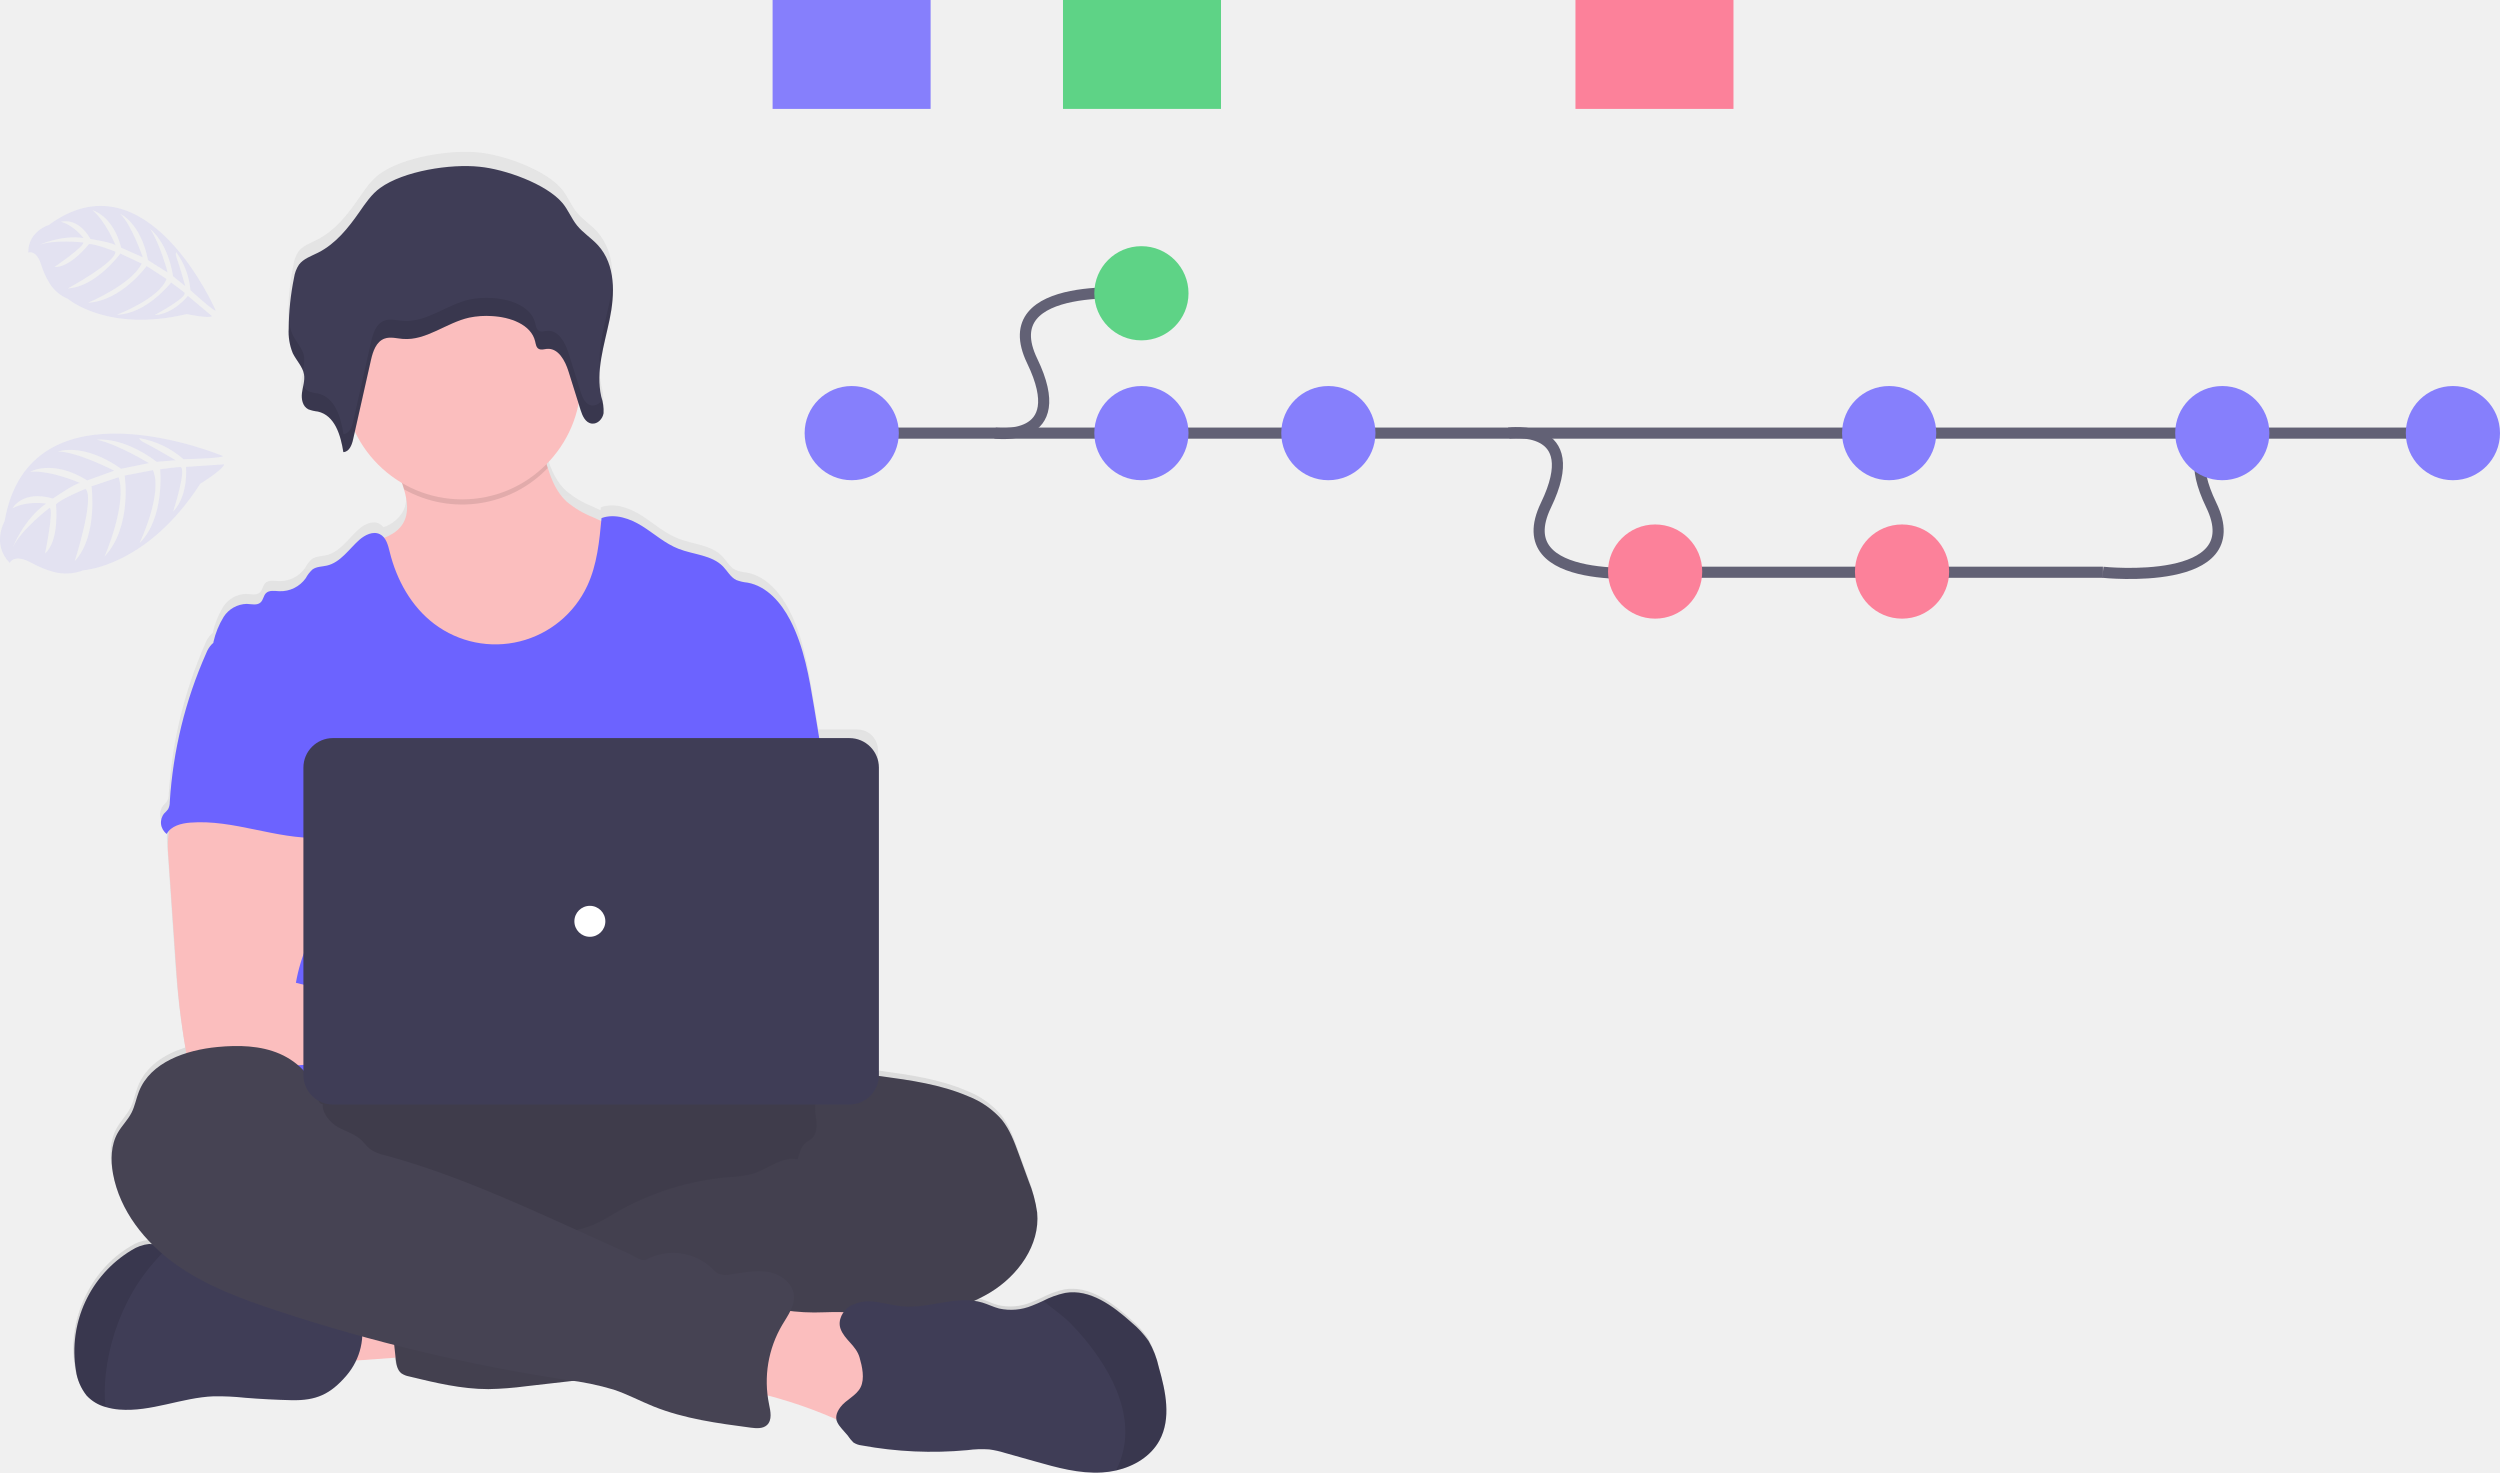
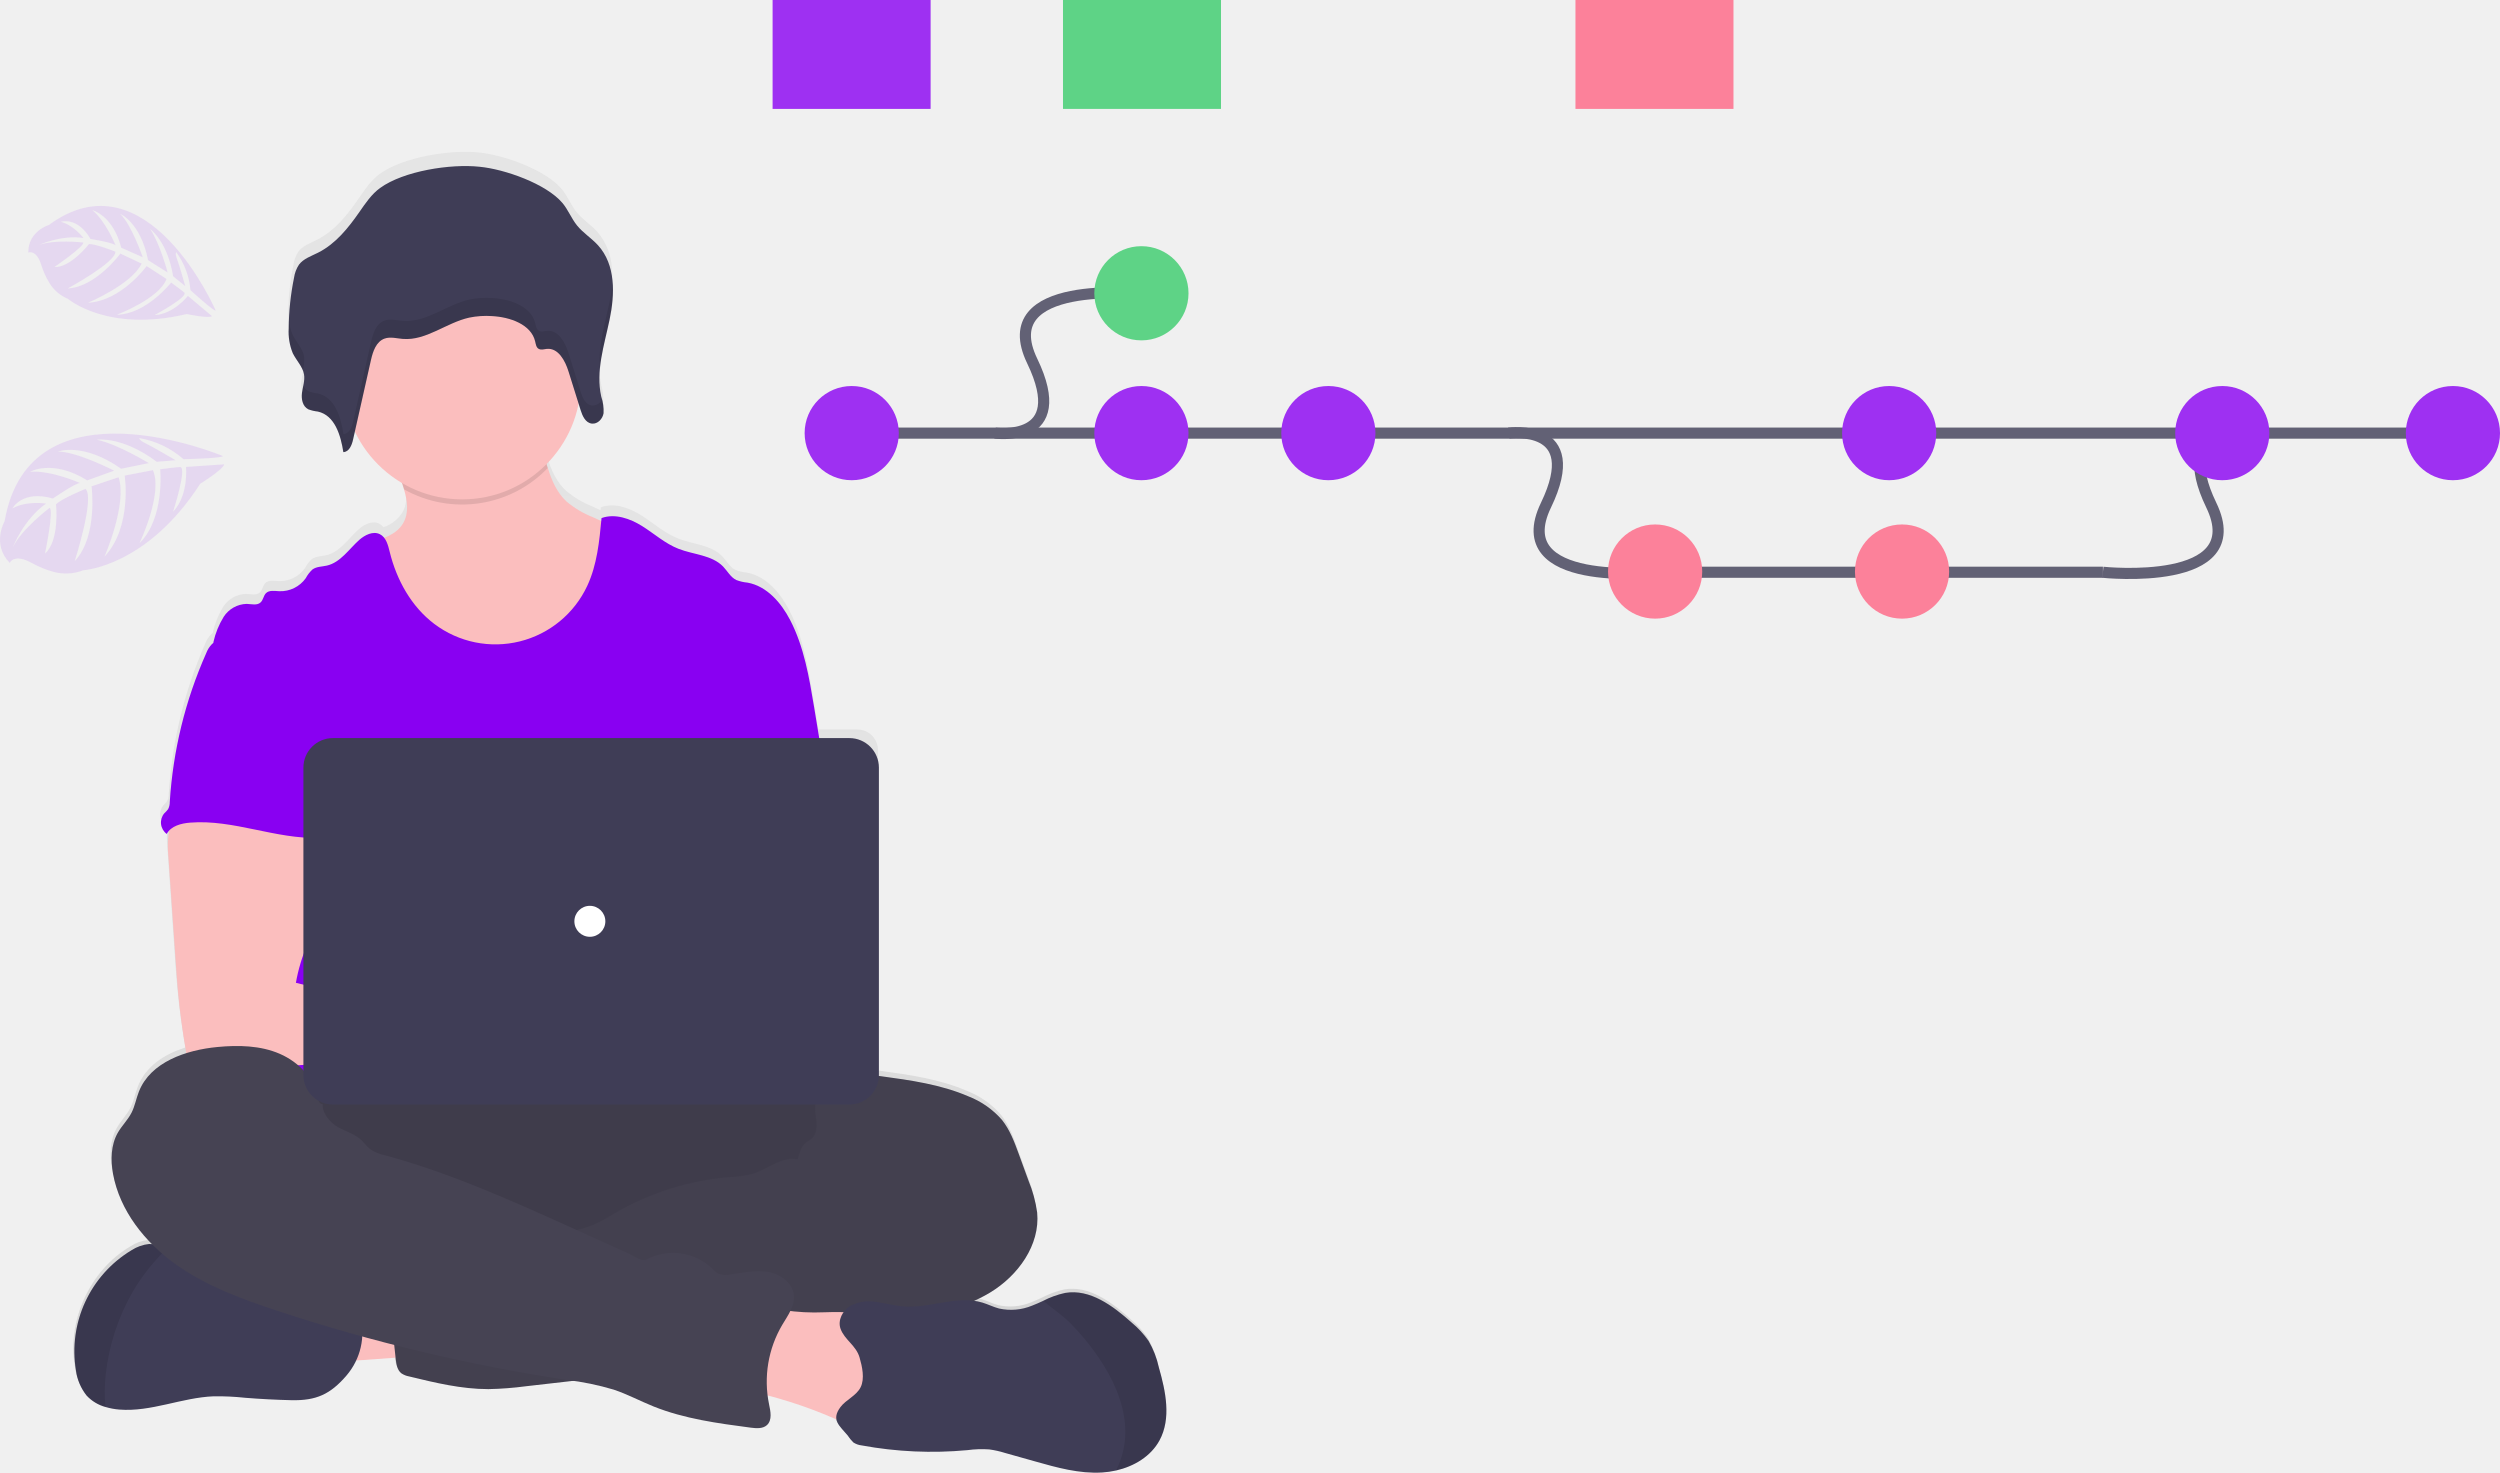
<svg xmlns="http://www.w3.org/2000/svg" viewBox="0 0 674.38 397.257">
  <defs>
-     <style>.a{fill:url(#a);}.b{fill:#fbbebe;}.c{fill:#464353;}.d,.i{opacity:0.1;}.e{fill:#6c63ff;}.f{opacity:0.05;}.g{fill:#3f3d56;}.h{fill:#fff;}.j{opacity:0.8;}.k{fill:none;stroke:#3f3d56;stroke-miterlimit:10;stroke-width:3px;}.l{fill:#3acc6c;}.m{fill:#ff6584;}</style>
+     <style>.a{fill:url(#a);}.b{fill:#fbbebe;}.c{fill:#464353;}.d,.i{opacity:0.1;}.e{fill:#8900f2;}.f{opacity:0.05;}.g{fill:#3f3d56;}.h{fill:#fff;}.j{opacity:0.8;}.k{fill:none;stroke:#3f3d56;stroke-miterlimit:10;stroke-width:3px;}.l{fill:#3acc6c;}.m{fill:#ff6584;}</style>
    <linearGradient id="a" x1="0.5" y1="1" x2="0.5" gradientUnits="objectBoundingBox">
      <stop offset="0" stop-color="gray" stop-opacity="0.251" />
      <stop offset="0.54" stop-color="gray" stop-opacity="0.122" />
      <stop offset="1" stop-color="gray" stop-opacity="0.102" />
    </linearGradient>
  </defs>
  <g transform="translate(-0.003 -85.389)">
    <path class="a" d="M401.908,612.036a26.42,26.42,0,0,0-2.785-7.261,25.429,25.429,0,0,0-4.56-4.991c-5.047-4.581-11.243-9.231-17.933-8.075a23.943,23.943,0,0,0-5.945,2.172c-.975.453-1.956.905-2.959,1.288a14.738,14.738,0,0,1-8.925.78c-1.532-.411-2.959-1.149-4.469-1.608a14.163,14.163,0,0,0-2.193-.473,37.35,37.35,0,0,0,4.24-2.235c7.5-4.595,13.491-12.9,12.656-21.783a35.963,35.963,0,0,0-2.325-8.667l-2.673-7.393c-1.156-3.2-2.353-6.467-4.462-9.127a23.093,23.093,0,0,0-9.14-6.474c-7.414-3.223-15.517-4.358-23.516-5.458l-.557-.077V446.241a5.569,5.569,0,0,0-5.569-5.569H310.281q-.7-4.26-1.392-8.507c-1.323-8.082-2.694-16.311-6.418-23.586-2.437-4.762-6.314-9.308-11.542-10.24a11.2,11.2,0,0,1-3-.7c-1.532-.752-2.367-2.423-3.543-3.655-3.035-3.181-7.971-3.23-12.036-4.873-3.592-1.427-6.53-4.114-9.8-6.182s-7.337-3.536-10.957-2.193a7.344,7.344,0,0,1-.077.787l-2.325-1.072a25.613,25.613,0,0,1-7.073-4.26c-2.583-2.437-3.961-5.667-5.033-9.1-.111-.355-.216-.7-.327-1.079a32.322,32.322,0,0,0,8.66-16.534l.564,1.831a12.157,12.157,0,0,0,.446,1.211,4.776,4.776,0,0,0,1.392,1.97,2.472,2.472,0,0,0,.585.341,2.437,2.437,0,0,0,.6.153,2.228,2.228,0,0,0,.863-.063,3.293,3.293,0,0,0,2.088-1.935,4.176,4.176,0,0,0,.244-.849,4.391,4.391,0,0,0,.049-.529v-.724a1.358,1.358,0,0,0-.035-.348v-.181a2.026,2.026,0,0,0-.07-.411c-.028-.132,0-.077,0-.111-.035-.174-.077-.355-.111-.529v-.132c0-.042-.063-.285-.1-.432s-.049-.188-.07-.285v-.042h0c-.07-.278-.132-.55-.195-.828a23.933,23.933,0,0,1-.383-7.351,78.715,78.715,0,0,1,1.991-10.686l.146-.634c.056-.244.111-.487.16-.738.111-.5.223-1,.327-1.511h0l.251-1.281.188-1.142V324.1a33,33,0,0,0,.244-7.818h0a16.452,16.452,0,0,0-3.919-9.83c-1.747-1.942-4.052-3.376-5.674-5.416-1.518-1.907-2.374-4.26-3.947-6.133-4.344-5.186-15.5-9.182-22.339-9.878-7.839-.794-20.5,1.211-26.823,5.841-2.339,1.706-3.94,4.177-5.569,6.516-2.993,4.351-6.391,8.695-11.187,11.138-1.81.919-3.885,1.615-5.089,3.216a8.7,8.7,0,0,0-1.358,3.606,71.5,71.5,0,0,0-1.434,13.77h0v1.74a12.691,12.691,0,0,0,1.086,5.033c.111.237.237.466.369.7l.084.146a27.692,27.692,0,0,1,2.228,3.794,5.026,5.026,0,0,1,.341,1.156,8.521,8.521,0,0,1-.195,3.049h0a2.678,2.678,0,0,1-.09.459l-.063.3a.587.587,0,0,1-.056.306c-.056.3-.1.6-.146.891h0a6.265,6.265,0,0,0,.153,2.409,3.168,3.168,0,0,0,1.545,2.088,4.526,4.526,0,0,0,1.253.39c.439.077.884.125,1.316.223a6.494,6.494,0,0,1,1.594.592,6.417,6.417,0,0,1,1.344.863,7.656,7.656,0,0,1,.578.585,9.745,9.745,0,0,1,.989,1.351q.223.369.418.752a17.176,17.176,0,0,1,1.19,3.147c.181.647.334,1.3.466,1.956.063.292.118.585.167.87s.1.578.139.863h0a2.028,2.028,0,0,0,.557-.111,3.762,3.762,0,0,0,1.914-2.715c.056-.195.1-.383.146-.571.16-.7.327-1.462.487-2.193a32.281,32.281,0,0,0,12.7,13.993c.195.578.383,1.149.55,1.733.912,3.154,1.351,6.453-.23,9.21a9.745,9.745,0,0,1-5.138,4,3.4,3.4,0,0,0-1.149-.975c-1.831-.919-4.031.195-5.569,1.566-2.785,2.52-5.054,6.133-8.716,6.961-1.323.306-2.785.244-3.885,1.051a9.05,9.05,0,0,0-1.8,2.367,8.3,8.3,0,0,1-7.122,3.55c-1.274-.063-2.785-.355-3.655.578-.647.7-.7,1.8-1.392,2.457-.933.919-2.464.473-3.766.418a7.525,7.525,0,0,0-6.2,3.55,23.2,23.2,0,0,0-2.785,6.961v.042a4.976,4.976,0,0,0-.508.425,7.344,7.344,0,0,0-1.538,2.492,118.95,118.95,0,0,0-9.816,40.5,4.177,4.177,0,0,1-.446,1.963,9.658,9.658,0,0,1-1.023,1.114,3.905,3.905,0,0,0,.647,5.569,4.384,4.384,0,0,1,.745-.989c-.077.32-.146.633-.195.919a24.706,24.706,0,0,0-.077,6.126q.989,14.508,2,28.995c.188,2.736.376,5.465.627,8.194q.731,7.922,2.088,15.782a6.8,6.8,0,0,0,.153.7c-5.674,1.8-10.721,5.061-12.844,10.5-.738,1.88-1.072,3.926-1.977,5.729-1,1.977-2.631,3.557-3.717,5.493-1.873,3.328-1.956,7.407-1.274,11.138,1.316,7.275,5.249,13.777,10.442,19.068h-.7a10.889,10.889,0,0,0-4.755,1.706c-10.985,6.418-17.265,20.188-14.974,32.761a14.055,14.055,0,0,0,2.882,6.822,10.8,10.8,0,0,0,5.068,3.1,17.608,17.608,0,0,0,3.738.7c8.563.7,16.854-3.272,25.437-3.606a68.219,68.219,0,0,1,8.514.4q6.2.515,12.426.654c6.746.16,10.54-1.636,14.842-6.676a18.171,18.171,0,0,0,2.624-4.135c3.662-.209,7.706-.529,10.63-.766l.042.4c.16,1.392.4,2.993,1.518,3.871a5.3,5.3,0,0,0,2.088.856c7.031,1.727,14.146,3.481,21.386,3.481a90.293,90.293,0,0,0,10.157-.78l12.719-1.469a63.357,63.357,0,0,1,10.93,2.381c3.676,1.246,7.108,3.1,10.7,4.567,8.354,3.383,17.334,4.595,26.231,5.778,1.518.2,3.258.341,4.379-.7,1.448-1.392.968-3.717.557-5.667-.167-.8-.292-1.6-.39-2.409a122,122,0,0,1,17.571,6.1l1,.439c.292,1.518,1.692,2.729,3.035,4.365a11.135,11.135,0,0,0,1.538,1.907,5.132,5.132,0,0,0,2.207.794,102.9,102.9,0,0,0,28.493,1.288,29.146,29.146,0,0,1,5.876-.2,25.464,25.464,0,0,1,4.246.954l8.054,2.311c5.938,1.7,12.016,3.418,18.177,3.035a23.256,23.256,0,0,0,3.71-.536c4.873-1.128,9.412-3.85,11.751-8.229C405.215,625.9,403.69,618.58,401.908,612.036Z" transform="translate(-89.524 -158.501)" />
    <path class="b" d="M205.03,745.4c-1.469-3.342-2.861-7.184-1.392-10.526a8.945,8.945,0,0,1,4.629-4.351,22.276,22.276,0,0,1,6.265-1.545A87.438,87.438,0,0,1,234.9,728.7c.494,3.912-.55,7.88-1.448,11.661-.814,3.481-1.281,4-4.873,4.177C226.255,744.66,205.58,746.63,205.03,745.4Z" transform="translate(-117.996 -293.221)" />
    <ellipse class="c" cx="99.55" cy="27.846" rx="99.55" ry="27.846" transform="translate(49.476 373.944)" />
    <ellipse class="d" cx="99.55" cy="27.846" rx="99.55" ry="27.846" transform="translate(49.476 373.944)" />
    <path class="b" d="M291.085,444.6a30.972,30.972,0,0,1-15.97,14.508,40.084,40.084,0,0,1-12.677,2.409,36.111,36.111,0,0,1-13.993-1.706c-5.959-2.158-10.909-6.572-14.619-11.716s-6.265-11.02-8.486-16.944c-1.17-3.084-2.283-6.37-1.733-9.628,3.585-.814,7.511-2.012,9.363-5.193,1.58-2.729,1.142-6,.23-9.12-.258-.884-.557-1.761-.856-2.6-.7-2.019-3.1-5.855-1.392-7.581,1.065-1.093,5.527-1.65,7.066-2.36,4.741-2.186,9.113-5.346,14.32-6.384,4.5-.9,9.154-.056,13.651.877a4.49,4.49,0,0,1,1.685.606,4.052,4.052,0,0,1,1.253,1.88c1.281,3.119,2.033,6.565,3.063,9.816,1.072,3.4,2.45,6.6,5.033,9.015a25.694,25.694,0,0,0,7.08,4.219l6.168,2.826a8.11,8.11,0,0,1,2.917,1.887,7.386,7.386,0,0,1,1.392,3.787,35.378,35.378,0,0,1-3.495,21.407Z" transform="translate(-124.21 -189.811)" />
    <path class="d" d="M274.971,401.461a32.023,32.023,0,0,1-38.755,5.75c-.258-.884-.557-1.761-.856-2.6-.7-2.019-3.1-5.855-1.392-7.581,1.065-1.093,5.527-1.65,7.066-2.36,4.741-2.186,9.113-5.346,14.32-6.384,4.5-.9,9.154-.056,13.652.877a4.49,4.49,0,0,1,1.685.606,4.052,4.052,0,0,1,1.253,1.88C273.189,394.764,273.941,398.21,274.971,401.461Z" transform="translate(-127.22 -189.811)" />
    <circle class="b" cx="32.023" cy="32.023" r="32.023" transform="translate(92.638 156.049)" />
    <path class="e" d="M328.237,493.4l-2.631-15.942c-1.33-8-2.7-16.151-6.419-23.356-2.443-4.72-6.321-9.217-11.549-10.15a11.174,11.174,0,0,1-3.007-.7c-1.532-.738-2.367-2.395-3.543-3.62-3.035-3.147-7.978-3.2-12.043-4.8-3.592-1.392-6.53-4.072-9.8-6.119s-7.344-3.481-10.964-2.172c-.585,6.231-1.2,12.6-3.85,18.274A27.345,27.345,0,0,1,223.174,455.1c-6.2-4.671-10.178-11.876-12.029-19.416-.453-1.838-.968-3.947-2.659-4.79-1.831-.919-4.031.195-5.569,1.545-2.785,2.5-5.061,6.077-8.723,6.92-1.323.306-2.785.244-3.885,1.044a8.841,8.841,0,0,0-1.81,2.346,8.354,8.354,0,0,1-7.122,3.523c-1.274-.063-2.785-.355-3.655.571-.647.7-.7,1.782-1.392,2.43-.94.912-2.464.466-3.773.418a7.612,7.612,0,0,0-6.2,3.481,22.453,22.453,0,0,0-2.785,6.864c7.609,16.944,14.57,33.91,22.179,50.854a4.337,4.337,0,0,1,.55,2.088,5.089,5.089,0,0,1-.947,2.089c-3.731,5.994-3.613,13.533-3.2,20.578s.912,14.487-2.235,20.8c-.856,1.733-1.97,3.321-2.785,5.054-1.907,3.926-2.6,16.485-1.483,20.7H333.034c-3-8.249-1.859-24.8-1.232-33.561.439-6.126-.7-12.245-1.183-18.371C329.553,517.76,330.305,505.891,328.237,493.4Z" transform="translate(-106.011 -201.402)" />
    <path class="b" d="M146.149,544.865a24.644,24.644,0,0,0-.084,6.077l2,28.73c.188,2.708.376,5.409.627,8.11.48,5.242,1.2,10.442,2.088,15.636a2.785,2.785,0,0,0,2.854,2.708c8.806,1.866,17.9,1.789,26.892,1.281,13.714-.766,27.407-2.513,41.143-2.214,3.536.077,7.658,0,9.8-2.785s.9-7.289-1.9-9.537-6.6-2.785-10.192-2.785c-4.755-.049-9.509.627-14.25.348a70.6,70.6,0,0,1-12.823-2.36l-11.835-2.945a45.621,45.621,0,0,1,3.112-10.366c2.325-6.036,4.5-12.273,4.539-18.74s-2.395-13.269-7.692-16.972c-4.358-3.042-9.969-3.606-15.281-3.481-3.864.111-10.54-.815-14.069.7C148.286,537.493,146.671,542.129,146.149,544.865Z" transform="translate(-100.647 -234.626)" />
    <path class="c" d="M356.9,643.11c2.318-.884,4.873-.564,7.358-.23,8,1.093,16.116,2.214,23.53,5.409a23.1,23.1,0,0,1,9.147,6.412c2.088,2.638,3.307,5.869,4.462,9.05l2.673,7.324a35.255,35.255,0,0,1,2.332,8.584c.835,8.765-5.158,17.028-12.7,21.581s-16.415,6.175-25.061,7.873-17.327,3.578-25.939,5.569a104.427,104.427,0,0,1-12.2,2.4c-9.217,1.044-18.852-.494-27.609,2.555-3.481,1.218-6.9,3.028-10.512,3.871a65.389,65.389,0,0,1-7.268,1.107l-16.575,1.894a90.416,90.416,0,0,1-10.164.78c-7.24,0-14.362-1.713-21.393-3.425a5.41,5.41,0,0,1-2.088-.842c-1.114-.877-1.357-2.43-1.518-3.836q-1.065-9.335-1.866-18.692c-.167-2.026-.292-4.219.815-5.924,1.392-2.088,4.107-2.743,6.586-3.147a171.867,171.867,0,0,1,31.8-2.207c4.045-4.045,10.714-4.066,16.011-6.265a47.62,47.62,0,0,0,5.646-3.07,73.791,73.791,0,0,1,31-9.795,28.856,28.856,0,0,0,6.342-.9c4.1-1.274,7.839-4.741,12.05-3.892.522-1.441.884-3.369,2.088-4.358.6-.508,1.337-.849,1.887-1.392,1.163-1.177,1.267-3.028,1.093-4.671s-.564-3.328-.139-4.929a6.815,6.815,0,0,1,.773-1.719C349.552,644.614,352.705,642.762,356.9,643.11Z" transform="translate(-126.622 -267.182)" />
    <path class="f" d="M356.9,643.11c2.318-.884,4.873-.564,7.358-.23,8,1.093,16.116,2.214,23.53,5.409a23.1,23.1,0,0,1,9.147,6.412c2.088,2.638,3.307,5.869,4.462,9.05l2.673,7.324a35.255,35.255,0,0,1,2.332,8.584c.835,8.765-5.158,17.028-12.7,21.581s-16.415,6.175-25.061,7.873-17.327,3.578-25.939,5.569a104.427,104.427,0,0,1-12.2,2.4c-9.217,1.044-18.852-.494-27.609,2.555-3.481,1.218-6.9,3.028-10.512,3.871a65.389,65.389,0,0,1-7.268,1.107l-16.575,1.894a90.416,90.416,0,0,1-10.164.78c-7.24,0-14.362-1.713-21.393-3.425a5.41,5.41,0,0,1-2.088-.842c-1.114-.877-1.357-2.43-1.518-3.836q-1.065-9.335-1.866-18.692c-.167-2.026-.292-4.219.815-5.924,1.392-2.088,4.107-2.743,6.586-3.147a171.867,171.867,0,0,1,31.8-2.207c4.045-4.045,10.714-4.066,16.011-6.265a47.62,47.62,0,0,0,5.646-3.07,73.791,73.791,0,0,1,31-9.795,28.856,28.856,0,0,0,6.342-.9c4.1-1.274,7.839-4.741,12.05-3.892.522-1.441.884-3.369,2.088-4.358.6-.508,1.337-.849,1.887-1.392,1.163-1.177,1.267-3.028,1.093-4.671s-.564-3.328-.139-4.929a6.815,6.815,0,0,1,.773-1.719C349.552,644.614,352.705,642.762,356.9,643.11Z" transform="translate(-126.622 -267.182)" />
    <path class="g" d="M183.065,743.565c-4.309,4.991-8.1,6.773-14.849,6.613q-6.224-.146-12.433-.647a69.767,69.767,0,0,0-8.521-.4c-8.59.334-16.882,4.267-25.451,3.578a18.042,18.042,0,0,1-3.738-.7A10.881,10.881,0,0,1,113,748.939a13.866,13.866,0,0,1-2.882-6.76A31.845,31.845,0,0,1,125.1,709.732a10.986,10.986,0,0,1,4.762-1.692,11.285,11.285,0,0,1,4.817,1.058l.1.042a36.43,36.43,0,0,1,11.932,7.964,6.725,6.725,0,0,0,1.824,1.469,6.266,6.266,0,0,0,2.151.4l9.147.578a21.675,21.675,0,0,1,4.595.633,36.525,36.525,0,0,1,4.831,2.089c4.922,2.2,10.38,2.785,15.7,3.634a2.347,2.347,0,0,1,1.392.557,2.179,2.179,0,0,1,.432.9,17.759,17.759,0,0,1-3.717,16.193Z" transform="translate(-89.627 -287.085)" />
    <path class="d" d="M134.78,709.15a54.924,54.924,0,0,0-9.154,11.445,57.279,57.279,0,0,0-7.477,22.653,42.048,42.048,0,0,0-.077,8.778A10.88,10.88,0,0,1,113,748.949a13.866,13.866,0,0,1-2.882-6.76A31.845,31.845,0,0,1,125.1,709.742a10.984,10.984,0,0,1,4.762-1.692,11.286,11.286,0,0,1,4.817,1.058Z" transform="translate(-89.627 -287.088)" />
    <path class="b" d="M390.912,733.939c5.117-.139,10.86-.4,14.619,3.049,3.585,3.258,4.059,8.632,4.3,13.471l.272,5.618a11.222,11.222,0,0,1-.536,5.068c-1.225,2.785-4.588,4.128-7.658,3.968s-5.889-1.5-8.695-2.715a122.315,122.315,0,0,0-23.669-7.456q.4-5.827,1.323-11.6c.425-2.666.494-7.129,2.276-9.342,1.887-2.339,4.344-1.072,6.906-.64a55.437,55.437,0,0,0,10.867.578Z" transform="translate(-168.595 -294.557)" />
    <path class="c" d="M181.125,646.707c0,.7-1.093,0-1.19-.745-.766-5.632-5.235-10.275-10.442-12.531s-11.138-2.374-16.777-1.838c-8.528.808-18.1,4.072-21.219,12.043-.738,1.866-1.072,3.885-1.977,5.674-1,1.963-2.638,3.529-3.724,5.437-1.873,3.3-1.949,7.344-1.274,11.076,1.817,9.955,8.625,18.469,16.875,24.365s17.891,9.419,27.5,12.593A476.993,476.993,0,0,0,246.869,721.4a74.926,74.926,0,0,1,12.726,2.625c3.676,1.232,7.115,3.077,10.707,4.525,8.354,3.355,17.341,4.553,26.245,5.729,1.518.195,3.258.334,4.379-.7,1.448-1.344.968-3.683.557-5.611a30.178,30.178,0,0,1,3.557-21.414c1.49-2.506,3.425-5.075,3.147-7.978-.334-3.383-3.7-5.778-7.059-6.321s-6.767.258-10.136.7a5.43,5.43,0,0,1-3.446-.341,6.886,6.886,0,0,1-1.351-1.2,15.267,15.267,0,0,0-17.78-2.485c-1.246.7-3.133-.856-4.428-1.441l-14.64-6.627c-16.819-7.609-33.722-15.253-51.515-20.07a10.82,10.82,0,0,1-3.968-1.65c-.884-.7-1.518-1.643-2.332-2.416-1.775-1.678-4.247-2.346-6.377-3.536S180.637,649.1,181.125,646.707Z" transform="translate(-94.028 -263.776)" />
    <path class="g" d="M492.142,766.686c-2.339,4.337-6.878,7.038-11.751,8.152a23.322,23.322,0,0,1-3.717.529c-6.161.383-12.245-1.323-18.183-3.007l-8.061-2.269a25.45,25.45,0,0,0-4.247-.947,29.141,29.141,0,0,0-5.876.2,104.138,104.138,0,0,1-28.542-1.281,5.032,5.032,0,0,1-2.207-.787,10.963,10.963,0,0,1-1.539-1.887c-2.193-2.638-4.553-4.177-1.956-7.658,1.5-2.019,4.274-3.028,5.437-5.346s.418-5.611-.272-8.006c-.94-3.307-4.031-4.734-5.138-7.769-.828-2.29.564-4.95,2.659-6.2a11.047,11.047,0,0,1,7.1-1.023c2.416.32,4.783,1,7.212,1.19,7.143.571,14.445-3.112,21.3-1.037,1.511.459,2.938,1.19,4.469,1.594a14.863,14.863,0,0,0,8.932-.773c1-.376,1.984-.828,2.959-1.274a23.829,23.829,0,0,1,5.952-2.151c6.69-1.149,12.893,3.481,17.94,8a25.367,25.367,0,0,1,4.56,4.943,24.813,24.813,0,0,1,2.785,7.191C493.806,753.515,495.33,760.768,492.142,766.686Z" transform="translate(-179.347 -292.775)" />
    <path class="d" d="M516.509,766.667c-2.339,4.337-6.878,7.038-11.751,8.152a22.757,22.757,0,0,0,2.471-11.946c-.418-6.62-3.328-12.858-7.038-18.358a65.023,65.023,0,0,0-7.755-9.447c-2.214-2.228-4.936-4-7.317-6.036a23.821,23.821,0,0,1,5.952-2.151c6.69-1.149,12.893,3.481,17.94,8a25.363,25.363,0,0,1,4.56,4.943,24.811,24.811,0,0,1,2.785,7.191C518.173,753.5,519.7,760.75,516.509,766.667Z" transform="translate(-203.714 -292.757)" />
    <path class="e" d="M157,473.672a7.206,7.206,0,0,0-1.545,2.471,116.857,116.857,0,0,0-9.816,40.112,4.01,4.01,0,0,1-.453,1.942,8.5,8.5,0,0,1-1.023,1.107,3.843,3.843,0,0,0,.654,5.569c1.149-2.165,3.9-2.868,6.342-3.056,11.7-.926,23.133,4.518,34.87,4.107-.828-2.861-2.019-5.611-2.694-8.507-2.986-12.858,4.462-26.857-.1-39.242-.912-2.478-2.437-4.915-4.838-6a12.887,12.887,0,0,0-3.1-.821c-2.966-.536-8.869-2.826-11.737-1.907-1.058.341-1.476,1.337-2.353,1.935C159.877,472.238,158.109,472.551,157,473.672Z" transform="translate(-99.84 -214.523)" />
    <rect class="g" width="155.242" height="98.853" rx="7.97" transform="translate(81.847 284.488)" />
    <circle class="h" cx="4.177" cy="4.177" r="4.177" transform="translate(154.943 329.738)" />
    <path class="g" d="M217.421,296.269c-2.339,1.692-3.94,4.121-5.569,6.453-3,4.309-6.4,8.611-11.194,11.013-1.817.912-3.891,1.6-5.1,3.188a8.59,8.59,0,0,0-1.358,3.571,70.766,70.766,0,0,0-1.434,13.645,15.165,15.165,0,0,0,1.107,6.711c.954,1.949,2.673,3.6,3.028,5.722.271,1.657-.341,3.307-.557,4.971s.16,3.634,1.7,4.427a10.3,10.3,0,0,0,2.576.606c4.629,1.03,6.182,6.46,6.885,10.95,1.573-.091,2.283-1.894,2.611-3.362l4.824-21.448c.522-2.325,1.392-5.019,3.71-5.834,1.552-.536,3.251-.035,4.873.1,6.37.522,11.758-4.4,17.989-5.757a22.972,22.972,0,0,1,6.063-.4c4.915.244,10.63,2.262,11.674,6.85.174.745.278,1.636.975,2s1.427.056,2.158,0c3.119-.313,4.957,3.2,5.855,6.063l3.272,10.442c.487,1.58,1.309,3.439,3.021,3.641,1.58.195,2.924-1.3,3.161-2.785a12.2,12.2,0,0,0-.62-4.511c-1.538-6.857.815-13.874,2.249-20.745s1.692-14.765-3.119-20.056c-1.747-1.914-4.045-3.342-5.674-5.36-1.518-1.894-2.374-4.219-3.947-6.077-4.351-5.131-15.51-9.092-22.353-9.746C236.412,289.7,223.742,291.681,217.421,296.269Z" transform="translate(-114.884 -160.172)" />
    <g class="i" transform="translate(77.893 161.263)">
      <path d="M276.111,370.47c-1.713-.209-2.534-2.088-3.021-3.641q-1.636-5.228-3.272-10.442c-.9-2.875-2.736-6.384-5.855-6.063-.731.077-1.518.362-2.158,0s-.8-1.26-.975-2c-1.044-4.595-6.76-6.606-11.674-6.85a23.275,23.275,0,0,0-6.063.4c-6.231,1.392-11.619,6.265-17.989,5.757-1.643-.132-3.342-.634-4.873-.1-2.346.808-3.188,3.481-3.71,5.834L211.7,374.8c-.327,1.476-1.037,3.279-2.611,3.362-.7-4.483-2.256-9.913-6.885-10.944a10.943,10.943,0,0,1-2.576-.606,3.021,3.021,0,0,1-1.344-1.5c-.125.647-.271,1.295-.355,1.942-.209,1.657.16,3.634,1.7,4.428a10.3,10.3,0,0,0,2.576.606c4.629,1.03,6.182,6.46,6.885,10.95,1.573-.09,2.283-1.894,2.611-3.362l4.824-21.448c.522-2.325,1.392-5.019,3.71-5.834,1.552-.536,3.251-.035,4.873.1,6.37.522,11.758-4.4,17.989-5.757a22.972,22.972,0,0,1,6.063-.4c4.915.244,10.63,2.262,11.674,6.85.174.745.278,1.636.975,2s1.427.056,2.158,0c3.119-.313,4.957,3.2,5.855,6.063q1.629,5.228,3.272,10.442c.487,1.58,1.309,3.439,3.021,3.641,1.58.195,2.924-1.3,3.161-2.785a9.454,9.454,0,0,0-.418-3.7,2.875,2.875,0,0,1-2.743,1.608Z" transform="translate(-194.328 -336.95)" />
      <path d="M196.915,359.789c-.355-2.123-2.088-3.773-3.028-5.722a11.451,11.451,0,0,1-1.03-4.177c0,.78-.07,1.559-.077,2.346a15.165,15.165,0,0,0,1.107,6.711c.773,1.58,2.047,2.973,2.687,4.581a10.484,10.484,0,0,0,.341-3.738Z" transform="translate(-192.78 -339.524)" />
      <path d="M315.941,340.451c-1.267,6.07-3.244,12.252-2.631,18.337.4-4.49,1.706-9.008,2.631-13.464A35.5,35.5,0,0,0,316.749,335a42.565,42.565,0,0,1-.808,5.451Z" transform="translate(-229.368 -335)" />
    </g>
    <g class="j" transform="translate(208.414 85.389)">
      <line class="k" x2="435.136" transform="translate(21.344 116.835)" />
      <path class="k" d="M466.46,377.307s20.808,2.889,10.032-19.437,29.238-18.1,29.238-18.1" transform="translate(-406.459 -260.479)" />
      <path class="k" d="M665.53,393.777s20.808-2.882,10.031,19.443,29.238,18.1,29.238,18.1" transform="translate(-466.946 -276.949)" />
      <path class="k" d="M935.02,393.777s-20.815-2.882-10.031,19.443-29.238,18.1-29.238,18.1" transform="translate(-536.898 -276.949)" />
      <line class="k" x1="114.816" transform="translate(244.036 154.364)" />
      <circle class="e" cx="12.705" cy="12.705" r="12.705" transform="translate(8.639 104.13)" />
      <circle class="l" cx="12.705" cy="12.705" r="12.705" transform="translate(86.782 66.406)" />
      <circle class="e" cx="12.705" cy="12.705" r="12.705" transform="translate(86.782 104.13)" />
      <circle class="e" cx="12.705" cy="12.705" r="12.705" transform="translate(137.211 104.13)" />
      <circle class="m" cx="12.705" cy="12.705" r="12.705" transform="translate(225.358 141.472)" />
      <circle class="m" cx="12.705" cy="12.705" r="12.705" transform="translate(291.966 141.472)" />
      <circle class="e" cx="12.705" cy="12.705" r="12.705" transform="translate(288.492 104.13)" />
      <circle class="e" cx="12.705" cy="12.705" r="12.705" transform="translate(440.559 104.13)" />
      <circle class="e" cx="12.705" cy="12.705" r="12.705" transform="translate(378.351 104.13)" />
      <rect class="e" width="42.625" height="29.378" />
      <rect class="l" width="42.625" height="29.378" transform="translate(78.331)" />
      <rect class="m" width="42.625" height="29.378" transform="translate(216.572)" />
    </g>
    <g class="i" transform="translate(0.003 202.35)">
      <path class="e" d="M141,400.07S88.952,378.183,82.13,417.675c0,0-3.557,6.154,1.392,11.236,0,0,1.065-2.729,6.091.091a25.877,25.877,0,0,0,5.681,2.311,12.782,12.782,0,0,0,8.089-.432h0s17.118-.926,31.515-23.321c0,0,6.175-3.815,6.481-5.249l-10.317.7s.794,7.553-3.481,12.085c0,0,3.787-11.723,1.97-12.05-.369-.07-5.451.6-5.451.6s1.316,13.136-5.569,19.931c0,0,6.391-13.359,3.613-19.694l-7.616,1.469s2.088,13.819-5.444,21.852c0,0,6.2-14.2,3.8-21.414l-7.289,2.45s1.754,13.512-4.546,20.188c0,0,5.5-17.132,2.91-19.492,0,0-6.558,2.659-7.957,4.177,0,0,1.037,9.746-2.966,13.262,0,0,2.457-11.835,1.239-12.322,0,0-7.616,5.736-9.941,10.686,0,0,2.9-7.56,8.987-11.835,0,0-5.117-.863-9.05,1.274,0,0,2.631-5.019,10.895-2.638,0,0,6.119-4.24,7.344-4.177,0,0-7.818-3.481-13.464-3.049,0,0,6.057-3.481,15.371,2.332l7.275-2.624s-10.094-5.172-15.148-5.152c0,0,6.725-2.6,17.035,4.636l7.449-1.518s-8.354-5.117-13.986-6.307c0,0,6.753-1.072,16.137,5.952l5.089-.425s-6.161-3.634-8.027-4.518-1.782-1.455-1.782-1.455a24.289,24.289,0,0,1,11.932,5.695S140.962,400.717,141,400.07Z" transform="translate(-80.893 -394.021)" />
    </g>
    <g class="i" transform="translate(7.63 140.939)">
      <path class="e" d="M142.411,334.031s-18.434-42.653-44.992-23.091c0,0-5.611,1.629-5.569,7.449,0,0,2.186-1.016,3.571,3.53a20.954,20.954,0,0,0,2.088,4.6,10.442,10.442,0,0,0,5.047,4.351h0s10.7,9.2,32.023,4.1c0,0,5.848,1.246,6.843.578l-6.516-5.479s-3.836,4.943-8.973,5.179c0,0,8.932-4.8,8.041-6.036-.181-.251-3.585-2.743-3.585-2.743s-6.7,8.549-14.619,8.681c0,0,11.41-4.3,13.366-9.642l-5.36-3.481s-6.76,9.4-15.81,9.892c0,0,11.772-4.908,14.459-10.561l-5.729-2.694s-6.655,9.05-14.181,9.391c0,0,13.032-7.045,12.83-9.92,0,0-5.409-2.158-7.129-2.033,0,0-4.922,6.37-9.314,6.189,0,0,8.208-5.632,7.762-6.613,0,0-7.8-.933-11.995.7,0,0,6.029-2.84,12.078-1.907,0,0-2.548-3.432-6.091-4.386,0,0,4.428-1.483,7.978,4.629,0,0,6.043.975,6.753,1.7,0,0-2.652-6.537-6.265-9.482,0,0,5.569,1.392,7.8,10.143l5.82,2.583s-3.049-8.827-6.07-11.688c0,0,5.479,2.283,7.484,12.461l5.291,3.335s-2.047-7.8-4.713-11.716c0,0,4.622,3.216,6.189,12.733l3.272,2.645s-1.594-5.667-2.2-7.254-.23-1.88-.23-1.88a19.945,19.945,0,0,1,3.822,10.219S142.015,334.386,142.411,334.031Z" transform="translate(-91.85 -305.806)" />
    </g>
  </g>
</svg>
